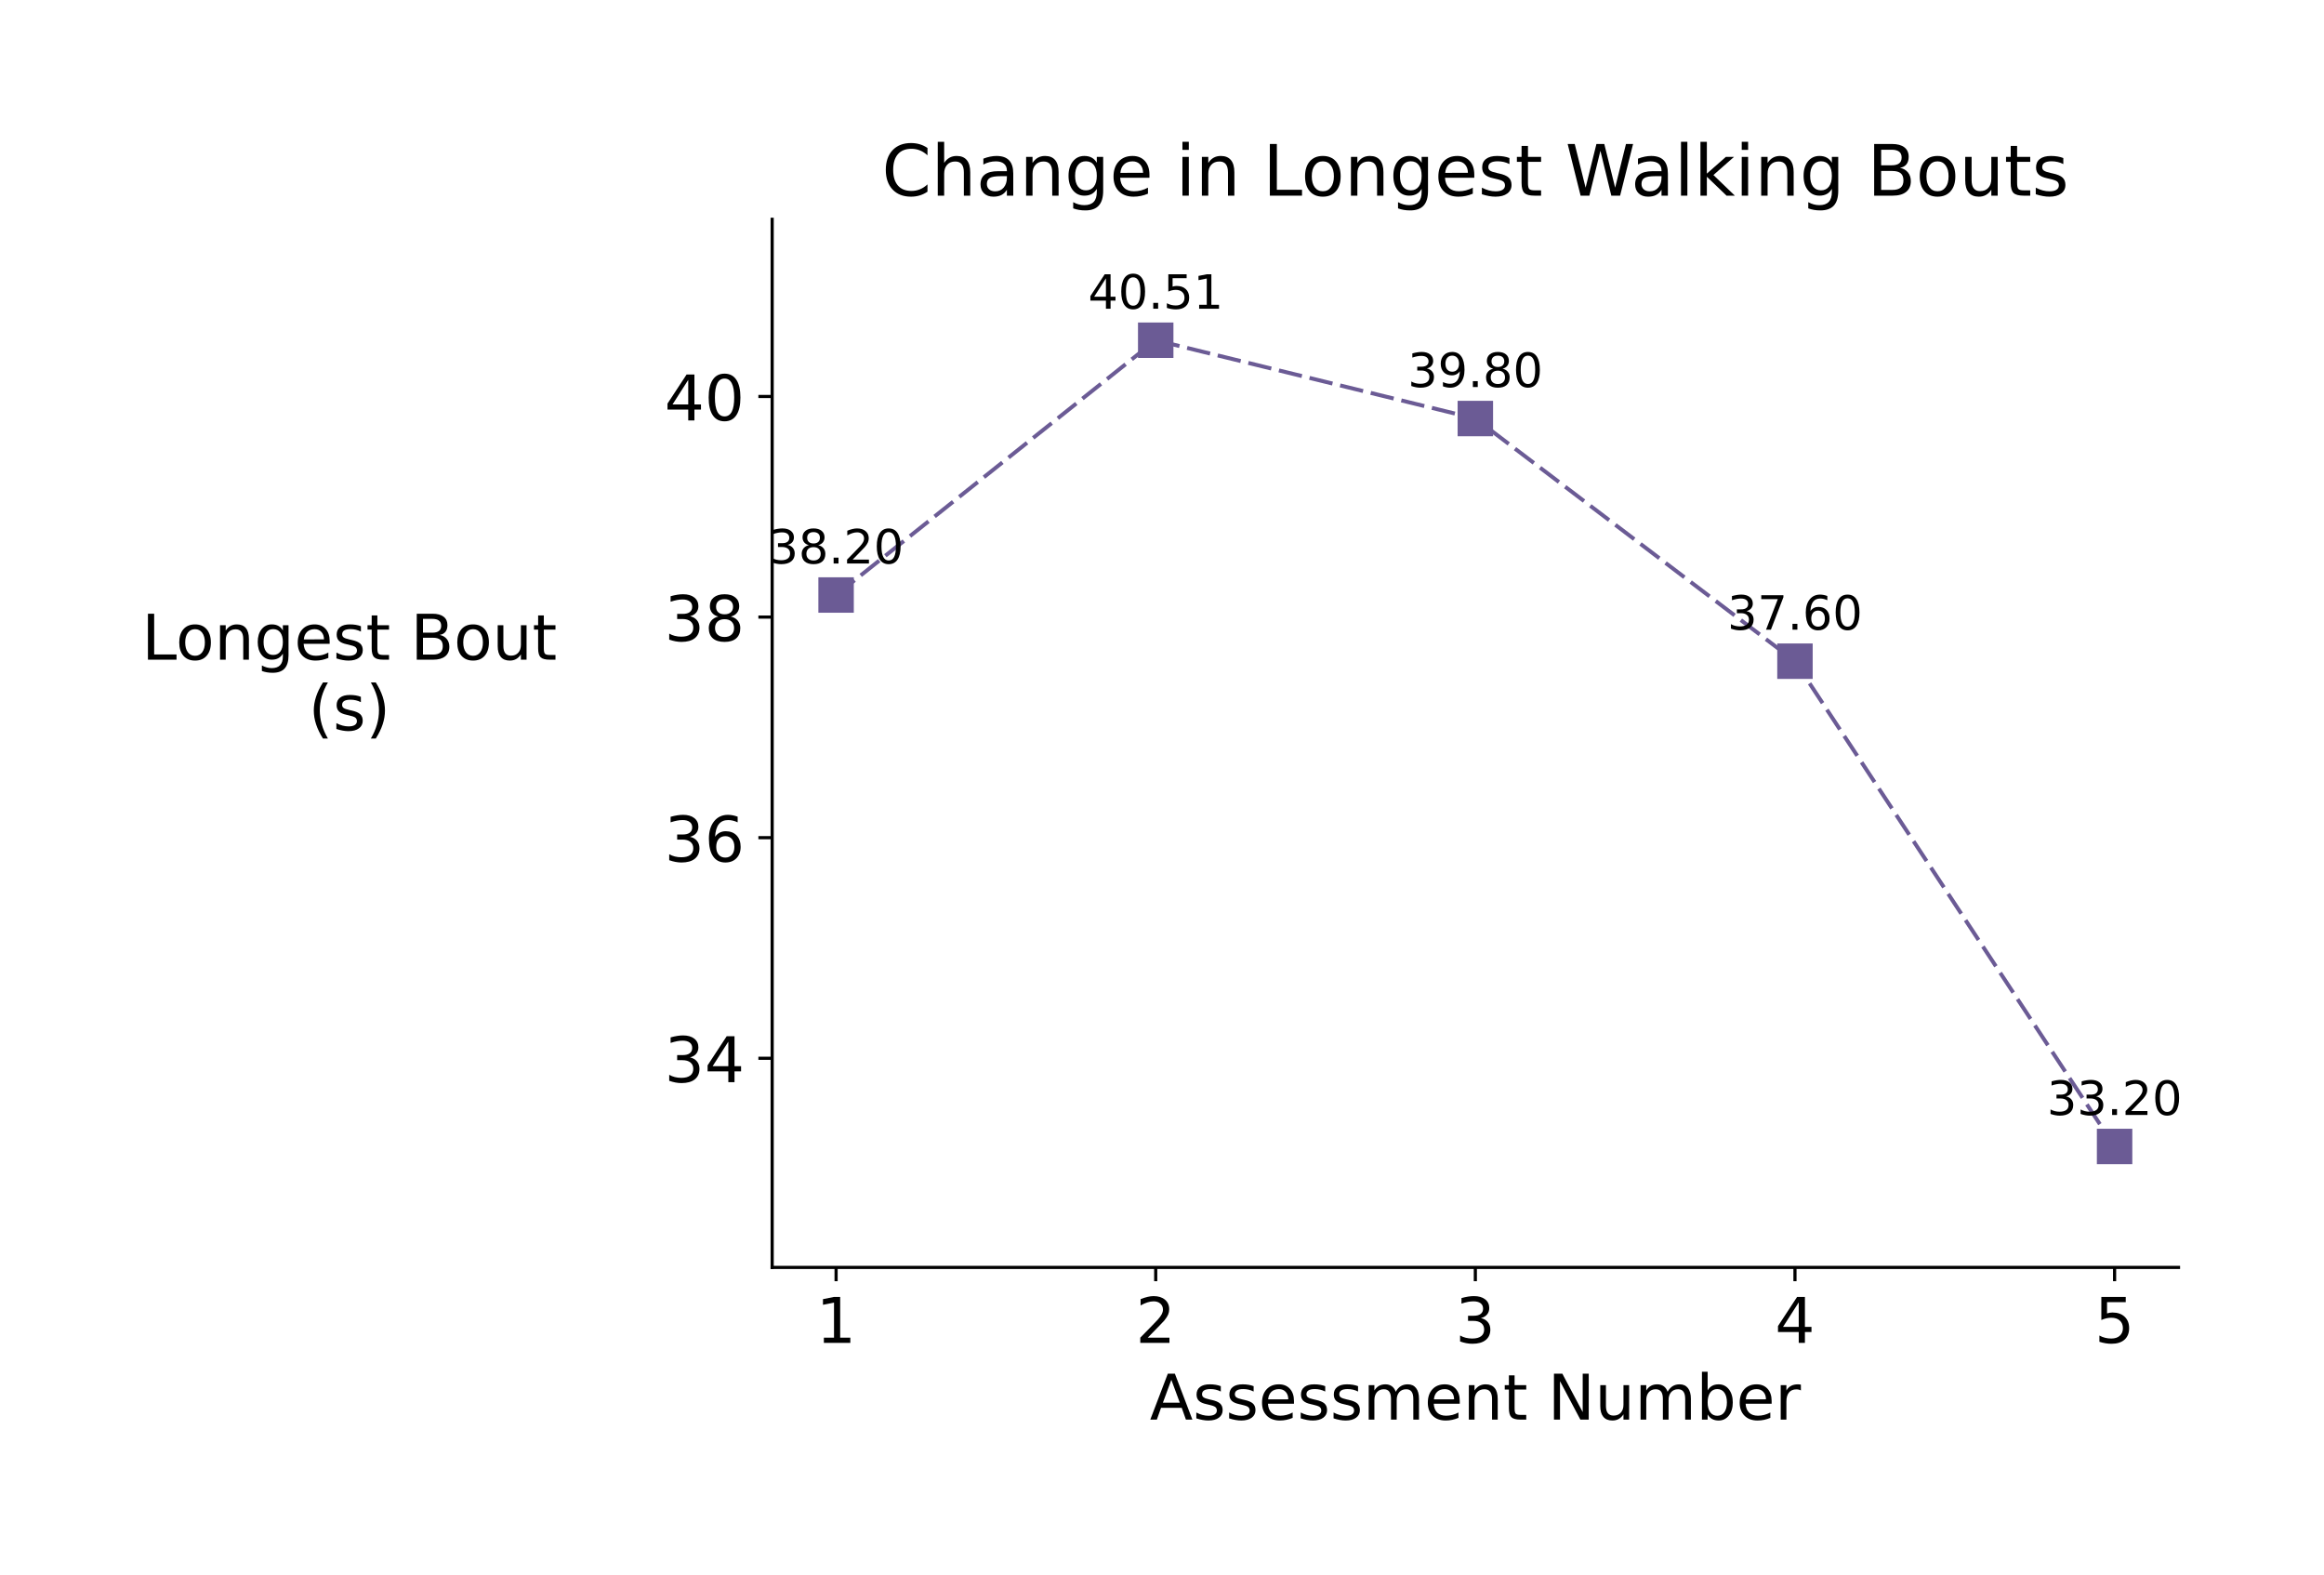
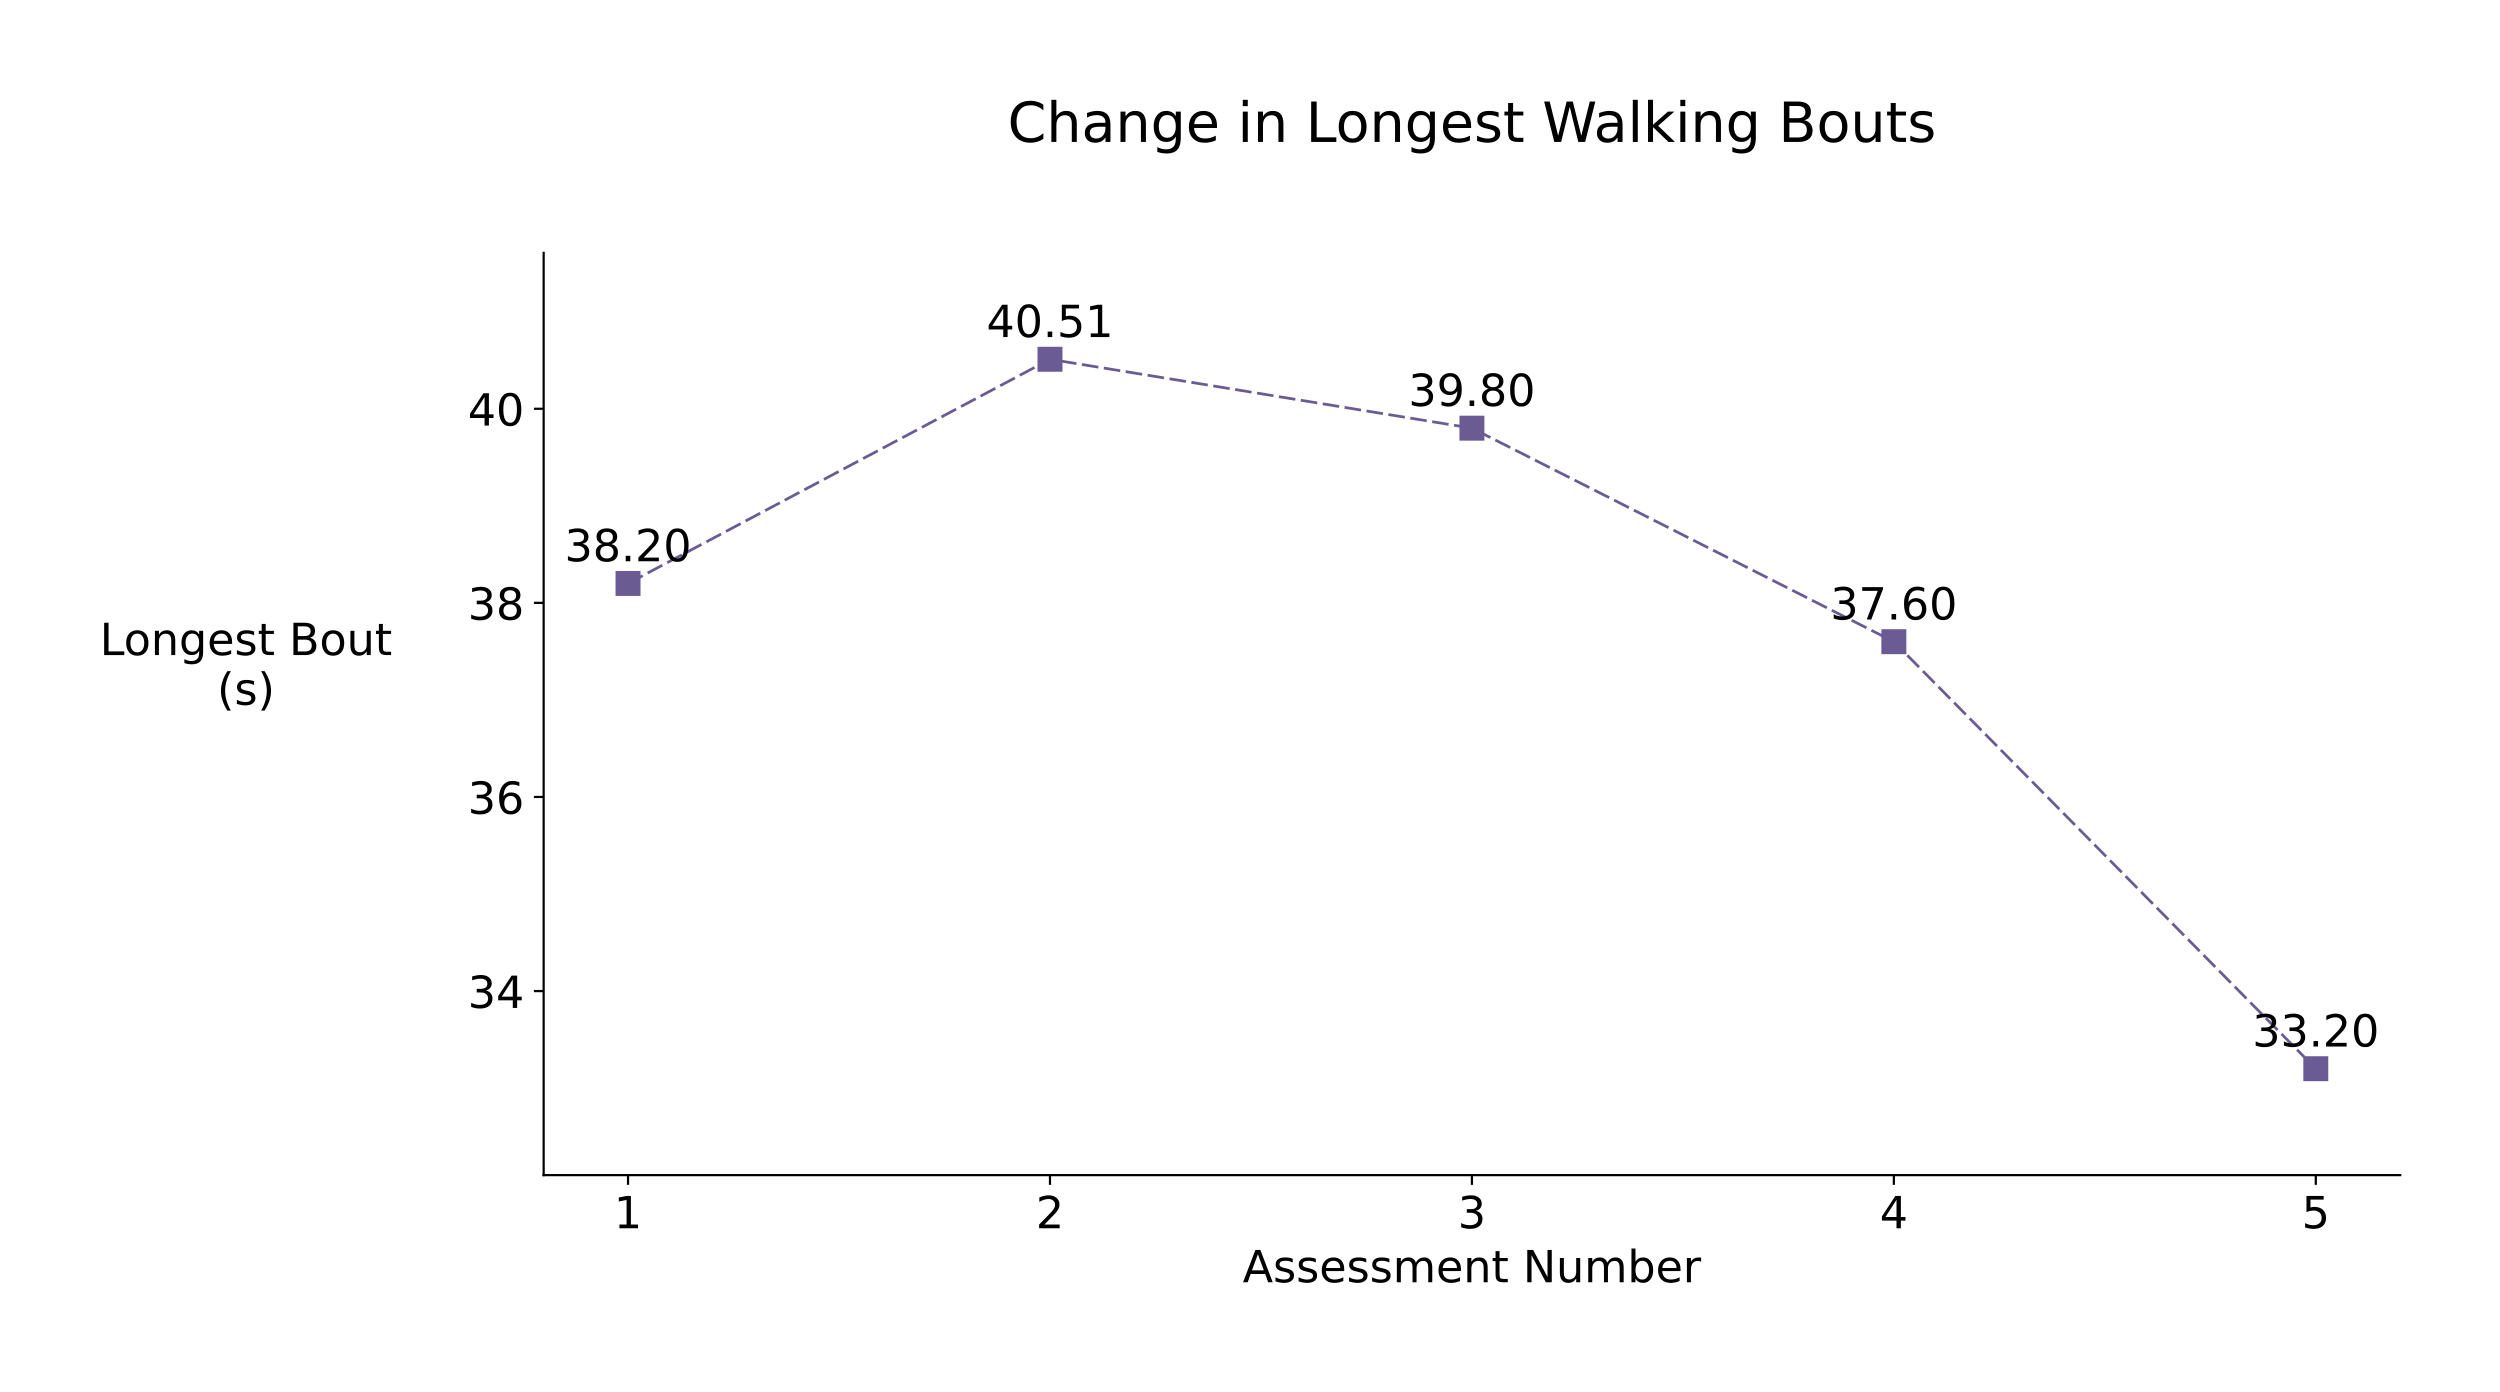
- <svg xmlns="http://www.w3.org/2000/svg" xmlns:xlink="http://www.w3.org/1999/xlink" width="590.144pt" height="399.759pt" viewBox="0 0 590.144 399.759" version="1.1">
+ <svg xmlns="http://www.w3.org/2000/svg" xmlns:xlink="http://www.w3.org/1999/xlink" width="901.68pt" height="501.807pt" viewBox="0 0 901.68 501.807" version="1.1">
  <defs>
    <style type="text/css">*{stroke-linejoin: round; stroke-linecap: butt}</style>
  </defs>
  <g id="figure_1">
    <g id="patch_1">
-       <path d="M 0 399.759  L 590.144 399.759  L 590.144 0  L 0 0  L 0 399.759  z " style="fill: none" />
+       <path d="M 0 501.807  L 901.68 501.807  L 901.68 -0  L 0 -0  L 0 501.807  z " style="fill: none" />
    </g>
    <g id="axes_1">
      <g id="patch_2">
-         <path d="M 196.08 321.789  L 553.2 321.789  L 553.2 55.677  L 196.08 55.677  L 196.08 321.789  z " style="fill: none" />
+         <path d="M 196.08 423.837  L 865.68 423.837  L 865.68 91.197  L 196.08 91.197  L 196.08 423.837  z " style="fill: none" />
      </g>
      <g id="matplotlib.axis_1">
        <g id="xtick_1">
          <g id="line2d_1">
            <defs>
-               <path id="m2dfb541b0e" d="M 0 0  L 0 3.5  " style="stroke: #000000; stroke-width: 0.8" />
-             </defs>
-             <g>
-               <use xlink:href="#m2dfb541b0e" x="212.313" y="321.789" style="stroke: #000000; stroke-width: 0.8" />
+               <path id="m51994c748a" d="M 0 0  L 0 3.5  " style="stroke: #000000; stroke-width: 0.8" />
+             </defs>
+             <g>
+               <use xlink:href="#m51994c748a" x="226.516" y="423.837" style="stroke: #000000; stroke-width: 0.8" />
            </g>
          </g>
          <g id="text_1">
-             <g transform="translate(207.2227 340.9467) scale(0.16 -0.16)">
+             <g transform="translate(221.4264 442.9944) scale(0.16 -0.16)">
              <defs>
                <path id="DejaVuSans-31" d="M 794 531  L 1825 531  L 1825 4091  L 703 3866  L 703 4441  L 1819 4666  L 2450 4666  L 2450 531  L 3481 531  L 3481 0  L 794 0  L 794 531  z " transform="scale(0.015625)" />
              </defs>
              <use xlink:href="#DejaVuSans-31" />
            </g>
          </g>
        </g>
        <g id="xtick_2">
          <g id="line2d_2">
            <g>
-               <use xlink:href="#m2dfb541b0e" x="293.476" y="321.789" style="stroke: #000000; stroke-width: 0.8" />
+               <use xlink:href="#m51994c748a" x="378.698" y="423.837" style="stroke: #000000; stroke-width: 0.8" />
            </g>
          </g>
          <g id="text_2">
-             <g transform="translate(288.3864 340.9467) scale(0.16 -0.16)">
+             <g transform="translate(373.6082 442.9944) scale(0.16 -0.16)">
              <defs>
                <path id="DejaVuSans-32" d="M 1228 531  L 3431 531  L 3431 0  L 469 0  L 469 531  Q 828 903 1448 1529  Q 2069 2156 2228 2338  Q 2531 2678 2651 2914  Q 2772 3150 2772 3378  Q 2772 3750 2511 3984  Q 2250 4219 1831 4219  Q 1534 4219 1204 4116  Q 875 4013 500 3803  L 500 4441  Q 881 4594 1212 4672  Q 1544 4750 1819 4750  Q 2544 4750 2975 4387  Q 3406 4025 3406 3419  Q 3406 3131 3298 2873  Q 3191 2616 2906 2266  Q 2828 2175 2409 1742  Q 1991 1309 1228 531  z " transform="scale(0.015625)" />
              </defs>
              <use xlink:href="#DejaVuSans-32" />
            </g>
          </g>
        </g>
        <g id="xtick_3">
          <g id="line2d_3">
            <g>
-               <use xlink:href="#m2dfb541b0e" x="374.64" y="321.789" style="stroke: #000000; stroke-width: 0.8" />
+               <use xlink:href="#m51994c748a" x="530.88" y="423.837" style="stroke: #000000; stroke-width: 0.8" />
            </g>
          </g>
          <g id="text_3">
-             <g transform="translate(369.55 340.9467) scale(0.16 -0.16)">
+             <g transform="translate(525.79 442.9944) scale(0.16 -0.16)">
              <defs>
                <path id="DejaVuSans-33" d="M 2597 2516  Q 3050 2419 3304 2112  Q 3559 1806 3559 1356  Q 3559 666 3084 287  Q 2609 -91 1734 -91  Q 1441 -91 1130 -33  Q 819 25 488 141  L 488 750  Q 750 597 1062 519  Q 1375 441 1716 441  Q 2309 441 2620 675  Q 2931 909 2931 1356  Q 2931 1769 2642 2001  Q 2353 2234 1838 2234  L 1294 2234  L 1294 2753  L 1863 2753  Q 2328 2753 2575 2939  Q 2822 3125 2822 3475  Q 2822 3834 2567 4026  Q 2313 4219 1838 4219  Q 1578 4219 1281 4162  Q 984 4106 628 3988  L 628 4550  Q 988 4650 1302 4700  Q 1616 4750 1894 4750  Q 2613 4750 3031 4423  Q 3450 4097 3450 3541  Q 3450 3153 3228 2886  Q 3006 2619 2597 2516  z " transform="scale(0.015625)" />
              </defs>
              <use xlink:href="#DejaVuSans-33" />
            </g>
          </g>
        </g>
        <g id="xtick_4">
          <g id="line2d_4">
            <g>
-               <use xlink:href="#m2dfb541b0e" x="455.804" y="321.789" style="stroke: #000000; stroke-width: 0.8" />
+               <use xlink:href="#m51994c748a" x="683.062" y="423.837" style="stroke: #000000; stroke-width: 0.8" />
            </g>
          </g>
          <g id="text_4">
-             <g transform="translate(450.7136 340.9467) scale(0.16 -0.16)">
+             <g transform="translate(677.9718 442.9944) scale(0.16 -0.16)">
              <defs>
                <path id="DejaVuSans-34" d="M 2419 4116  L 825 1625  L 2419 1625  L 2419 4116  z M 2253 4666  L 3047 4666  L 3047 1625  L 3713 1625  L 3713 1100  L 3047 1100  L 3047 0  L 2419 0  L 2419 1100  L 313 1100  L 313 1709  L 2253 4666  z " transform="scale(0.015625)" />
              </defs>
              <use xlink:href="#DejaVuSans-34" />
            </g>
          </g>
        </g>
        <g id="xtick_5">
          <g id="line2d_5">
            <g>
-               <use xlink:href="#m2dfb541b0e" x="536.967" y="321.789" style="stroke: #000000; stroke-width: 0.8" />
+               <use xlink:href="#m51994c748a" x="835.244" y="423.837" style="stroke: #000000; stroke-width: 0.8" />
            </g>
          </g>
          <g id="text_5">
-             <g transform="translate(531.8773 340.9467) scale(0.16 -0.16)">
+             <g transform="translate(830.1536 442.9944) scale(0.16 -0.16)">
              <defs>
                <path id="DejaVuSans-35" d="M 691 4666  L 3169 4666  L 3169 4134  L 1269 4134  L 1269 2991  Q 1406 3038 1543 3061  Q 1681 3084 1819 3084  Q 2600 3084 3056 2656  Q 3513 2228 3513 1497  Q 3513 744 3044 326  Q 2575 -91 1722 -91  Q 1428 -91 1123 -41  Q 819 9 494 109  L 494 744  Q 775 591 1075 516  Q 1375 441 1709 441  Q 2250 441 2565 725  Q 2881 1009 2881 1497  Q 2881 1984 2565 2268  Q 2250 2553 1709 2553  Q 1456 2553 1204 2497  Q 953 2441 691 2322  L 691 4666  z " transform="scale(0.015625)" />
              </defs>
              <use xlink:href="#DejaVuSans-35" />
            </g>
          </g>
        </g>
        <g id="text_6">
-           <g transform="translate(291.9737 360.4317) scale(0.16 -0.16)">
+           <g transform="translate(448.2138 462.4794) scale(0.16 -0.16)">
            <defs>
              <path id="DejaVuSans-41" d="M 2188 4044  L 1331 1722  L 3047 1722  L 2188 4044  z M 1831 4666  L 2547 4666  L 4325 0  L 3669 0  L 3244 1197  L 1141 1197  L 716 0  L 50 0  L 1831 4666  z " transform="scale(0.015625)" />
              <path id="DejaVuSans-73" d="M 2834 3397  L 2834 2853  Q 2591 2978 2328 3040  Q 2066 3103 1784 3103  Q 1356 3103 1142 2972  Q 928 2841 928 2578  Q 928 2378 1081 2264  Q 1234 2150 1697 2047  L 1894 2003  Q 2506 1872 2764 1633  Q 3022 1394 3022 966  Q 3022 478 2636 193  Q 2250 -91 1575 -91  Q 1294 -91 989 -36  Q 684 19 347 128  L 347 722  Q 666 556 975 473  Q 1284 391 1588 391  Q 1994 391 2212 530  Q 2431 669 2431 922  Q 2431 1156 2273 1281  Q 2116 1406 1581 1522  L 1381 1569  Q 847 1681 609 1914  Q 372 2147 372 2553  Q 372 3047 722 3315  Q 1072 3584 1716 3584  Q 2034 3584 2315 3537  Q 2597 3491 2834 3397  z " transform="scale(0.015625)" />
              <path id="DejaVuSans-65" d="M 3597 1894  L 3597 1613  L 953 1613  Q 991 1019 1311 708  Q 1631 397 2203 397  Q 2534 397 2845 478  Q 3156 559 3463 722  L 3463 178  Q 3153 47 2828 -22  Q 2503 -91 2169 -91  Q 1331 -91 842 396  Q 353 884 353 1716  Q 353 2575 817 3079  Q 1281 3584 2069 3584  Q 2775 3584 3186 3129  Q 3597 2675 3597 1894  z M 3022 2063  Q 3016 2534 2758 2815  Q 2500 3097 2075 3097  Q 1594 3097 1305 2825  Q 1016 2553 972 2059  L 3022 2063  z " transform="scale(0.015625)" />
              <path id="DejaVuSans-6d" d="M 3328 2828  Q 3544 3216 3844 3400  Q 4144 3584 4550 3584  Q 5097 3584 5394 3201  Q 5691 2819 5691 2113  L 5691 0  L 5113 0  L 5113 2094  Q 5113 2597 4934 2840  Q 4756 3084 4391 3084  Q 3944 3084 3684 2787  Q 3425 2491 3425 1978  L 3425 0  L 2847 0  L 2847 2094  Q 2847 2600 2669 2842  Q 2491 3084 2119 3084  Q 1678 3084 1418 2786  Q 1159 2488 1159 1978  L 1159 0  L 581 0  L 581 3500  L 1159 3500  L 1159 2956  Q 1356 3278 1631 3431  Q 1906 3584 2284 3584  Q 2666 3584 2933 3390  Q 3200 3197 3328 2828  z " transform="scale(0.015625)" />
              <path id="DejaVuSans-6e" d="M 3513 2113  L 3513 0  L 2938 0  L 2938 2094  Q 2938 2591 2744 2837  Q 2550 3084 2163 3084  Q 1697 3084 1428 2787  Q 1159 2491 1159 1978  L 1159 0  L 581 0  L 581 3500  L 1159 3500  L 1159 2956  Q 1366 3272 1645 3428  Q 1925 3584 2291 3584  Q 2894 3584 3203 3211  Q 3513 2838 3513 2113  z " transform="scale(0.015625)" />
              <path id="DejaVuSans-74" d="M 1172 4494  L 1172 3500  L 2356 3500  L 2356 3053  L 1172 3053  L 1172 1153  Q 1172 725 1289 603  Q 1406 481 1766 481  L 2356 481  L 2356 0  L 1766 0  Q 1100 0 847 248  Q 594 497 594 1153  L 594 3053  L 172 3053  L 172 3500  L 594 3500  L 594 4494  L 1172 4494  z " transform="scale(0.015625)" />
              <path id="DejaVuSans-20" transform="scale(0.015625)" />
              <path id="DejaVuSans-4e" d="M 628 4666  L 1478 4666  L 3547 763  L 3547 4666  L 4159 4666  L 4159 0  L 3309 0  L 1241 3903  L 1241 0  L 628 0  L 628 4666  z " transform="scale(0.015625)" />
              <path id="DejaVuSans-75" d="M 544 1381  L 544 3500  L 1119 3500  L 1119 1403  Q 1119 906 1312 657  Q 1506 409 1894 409  Q 2359 409 2629 706  Q 2900 1003 2900 1516  L 2900 3500  L 3475 3500  L 3475 0  L 2900 0  L 2900 538  Q 2691 219 2414 64  Q 2138 -91 1772 -91  Q 1169 -91 856 284  Q 544 659 544 1381  z M 1991 3584  L 1991 3584  z " transform="scale(0.015625)" />
              <path id="DejaVuSans-62" d="M 3116 1747  Q 3116 2381 2855 2742  Q 2594 3103 2138 3103  Q 1681 3103 1420 2742  Q 1159 2381 1159 1747  Q 1159 1113 1420 752  Q 1681 391 2138 391  Q 2594 391 2855 752  Q 3116 1113 3116 1747  z M 1159 2969  Q 1341 3281 1617 3432  Q 1894 3584 2278 3584  Q 2916 3584 3314 3078  Q 3713 2572 3713 1747  Q 3713 922 3314 415  Q 2916 -91 2278 -91  Q 1894 -91 1617 61  Q 1341 213 1159 525  L 1159 0  L 581 0  L 581 4863  L 1159 4863  L 1159 2969  z " transform="scale(0.015625)" />
              <path id="DejaVuSans-72" d="M 2631 2963  Q 2534 3019 2420 3045  Q 2306 3072 2169 3072  Q 1681 3072 1420 2755  Q 1159 2438 1159 1844  L 1159 0  L 581 0  L 581 3500  L 1159 3500  L 1159 2956  Q 1341 3275 1631 3429  Q 1922 3584 2338 3584  Q 2397 3584 2469 3576  Q 2541 3569 2628 3553  L 2631 2963  z " transform="scale(0.015625)" />
            </defs>
            <use xlink:href="#DejaVuSans-41" />
            <use xlink:href="#DejaVuSans-73" x="68.408" />
            <use xlink:href="#DejaVuSans-73" x="120.508" />
            <use xlink:href="#DejaVuSans-65" x="172.607" />
            <use xlink:href="#DejaVuSans-73" x="234.131" />
            <use xlink:href="#DejaVuSans-73" x="286.23" />
            <use xlink:href="#DejaVuSans-6d" x="338.33" />
            <use xlink:href="#DejaVuSans-65" x="435.742" />
            <use xlink:href="#DejaVuSans-6e" x="497.266" />
            <use xlink:href="#DejaVuSans-74" x="560.645" />
            <use xlink:href="#DejaVuSans-20" x="599.854" />
            <use xlink:href="#DejaVuSans-4e" x="631.641" />
            <use xlink:href="#DejaVuSans-75" x="706.445" />
            <use xlink:href="#DejaVuSans-6d" x="769.824" />
            <use xlink:href="#DejaVuSans-62" x="867.236" />
            <use xlink:href="#DejaVuSans-65" x="930.713" />
            <use xlink:href="#DejaVuSans-72" x="992.236" />
          </g>
        </g>
      </g>
      <g id="matplotlib.axis_2">
        <g id="ytick_1">
          <g id="line2d_6">
            <defs>
-               <path id="m11b7dd13b0" d="M 0 0  L -3.5 0  " style="stroke: #000000; stroke-width: 0.8" />
-             </defs>
-             <g>
-               <use xlink:href="#m11b7dd13b0" x="196.08" y="268.682" style="stroke: #000000; stroke-width: 0.8" />
+               <path id="m364e707c8a" d="M 0 0  L -3.5 0  " style="stroke: #000000; stroke-width: 0.8" />
+             </defs>
+             <g>
+               <use xlink:href="#m364e707c8a" x="196.08" y="357.452" style="stroke: #000000; stroke-width: 0.8" />
            </g>
          </g>
          <g id="text_7">
-             <g transform="translate(168.72 274.7604) scale(0.16 -0.16)">
+             <g transform="translate(168.72 363.5311) scale(0.16 -0.16)">
              <use xlink:href="#DejaVuSans-33" />
              <use xlink:href="#DejaVuSans-34" x="63.623" />
            </g>
          </g>
        </g>
        <g id="ytick_2">
          <g id="line2d_7">
            <g>
-               <use xlink:href="#m11b7dd13b0" x="196.08" y="212.676" style="stroke: #000000; stroke-width: 0.8" />
+               <use xlink:href="#m364e707c8a" x="196.08" y="287.445" style="stroke: #000000; stroke-width: 0.8" />
            </g>
          </g>
          <g id="text_8">
-             <g transform="translate(168.72 218.7545) scale(0.16 -0.16)">
+             <g transform="translate(168.72 293.5238) scale(0.16 -0.16)">
              <defs>
                <path id="DejaVuSans-36" d="M 2113 2584  Q 1688 2584 1439 2293  Q 1191 2003 1191 1497  Q 1191 994 1439 701  Q 1688 409 2113 409  Q 2538 409 2786 701  Q 3034 994 3034 1497  Q 3034 2003 2786 2293  Q 2538 2584 2113 2584  z M 3366 4563  L 3366 3988  Q 3128 4100 2886 4159  Q 2644 4219 2406 4219  Q 1781 4219 1451 3797  Q 1122 3375 1075 2522  Q 1259 2794 1537 2939  Q 1816 3084 2150 3084  Q 2853 3084 3261 2657  Q 3669 2231 3669 1497  Q 3669 778 3244 343  Q 2819 -91 2113 -91  Q 1303 -91 875 529  Q 447 1150 447 2328  Q 447 3434 972 4092  Q 1497 4750 2381 4750  Q 2619 4750 2861 4703  Q 3103 4656 3366 4563  z " transform="scale(0.015625)" />
              </defs>
              <use xlink:href="#DejaVuSans-33" />
              <use xlink:href="#DejaVuSans-36" x="63.623" />
            </g>
          </g>
        </g>
        <g id="ytick_3">
          <g id="line2d_8">
            <g>
-               <use xlink:href="#m11b7dd13b0" x="196.08" y="156.67" style="stroke: #000000; stroke-width: 0.8" />
+               <use xlink:href="#m364e707c8a" x="196.08" y="217.438" style="stroke: #000000; stroke-width: 0.8" />
            </g>
          </g>
          <g id="text_9">
-             <g transform="translate(168.72 162.7486) scale(0.16 -0.16)">
+             <g transform="translate(168.72 223.5164) scale(0.16 -0.16)">
              <defs>
                <path id="DejaVuSans-38" d="M 2034 2216  Q 1584 2216 1326 1975  Q 1069 1734 1069 1313  Q 1069 891 1326 650  Q 1584 409 2034 409  Q 2484 409 2743 651  Q 3003 894 3003 1313  Q 3003 1734 2745 1975  Q 2488 2216 2034 2216  z M 1403 2484  Q 997 2584 770 2862  Q 544 3141 544 3541  Q 544 4100 942 4425  Q 1341 4750 2034 4750  Q 2731 4750 3128 4425  Q 3525 4100 3525 3541  Q 3525 3141 3298 2862  Q 3072 2584 2669 2484  Q 3125 2378 3379 2068  Q 3634 1759 3634 1313  Q 3634 634 3220 271  Q 2806 -91 2034 -91  Q 1263 -91 848 271  Q 434 634 434 1313  Q 434 1759 690 2068  Q 947 2378 1403 2484  z M 1172 3481  Q 1172 3119 1398 2916  Q 1625 2713 2034 2713  Q 2441 2713 2670 2916  Q 2900 3119 2900 3481  Q 2900 3844 2670 4047  Q 2441 4250 2034 4250  Q 1625 4250 1398 4047  Q 1172 3844 1172 3481  z " transform="scale(0.015625)" />
              </defs>
              <use xlink:href="#DejaVuSans-33" />
              <use xlink:href="#DejaVuSans-38" x="63.623" />
            </g>
          </g>
        </g>
        <g id="ytick_4">
          <g id="line2d_9">
            <g>
-               <use xlink:href="#m11b7dd13b0" x="196.08" y="100.664" style="stroke: #000000; stroke-width: 0.8" />
+               <use xlink:href="#m364e707c8a" x="196.08" y="147.43" style="stroke: #000000; stroke-width: 0.8" />
            </g>
          </g>
          <g id="text_10">
-             <g transform="translate(168.72 106.7427) scale(0.16 -0.16)">
+             <g transform="translate(168.72 153.509) scale(0.16 -0.16)">
              <defs>
                <path id="DejaVuSans-30" d="M 2034 4250  Q 1547 4250 1301 3770  Q 1056 3291 1056 2328  Q 1056 1369 1301 889  Q 1547 409 2034 409  Q 2525 409 2770 889  Q 3016 1369 3016 2328  Q 3016 3291 2770 3770  Q 2525 4250 2034 4250  z M 2034 4750  Q 2819 4750 3233 4129  Q 3647 3509 3647 2328  Q 3647 1150 3233 529  Q 2819 -91 2034 -91  Q 1250 -91 836 529  Q 422 1150 422 2328  Q 422 3509 836 4129  Q 1250 4750 2034 4750  z " transform="scale(0.015625)" />
              </defs>
              <use xlink:href="#DejaVuSans-34" />
              <use xlink:href="#DejaVuSans-30" x="63.623" />
            </g>
          </g>
        </g>
        <g id="text_11">
-           <g transform="translate(36 167.4892) scale(0.16 -0.16)">
+           <g transform="translate(36 236.2729) scale(0.16 -0.16)">
            <defs>
              <path id="DejaVuSans-4c" d="M 628 4666  L 1259 4666  L 1259 531  L 3531 531  L 3531 0  L 628 0  L 628 4666  z " transform="scale(0.015625)" />
              <path id="DejaVuSans-6f" d="M 1959 3097  Q 1497 3097 1228 2736  Q 959 2375 959 1747  Q 959 1119 1226 758  Q 1494 397 1959 397  Q 2419 397 2687 759  Q 2956 1122 2956 1747  Q 2956 2369 2687 2733  Q 2419 3097 1959 3097  z M 1959 3584  Q 2709 3584 3137 3096  Q 3566 2609 3566 1747  Q 3566 888 3137 398  Q 2709 -91 1959 -91  Q 1206 -91 779 398  Q 353 888 353 1747  Q 353 2609 779 3096  Q 1206 3584 1959 3584  z " transform="scale(0.015625)" />
              <path id="DejaVuSans-67" d="M 2906 1791  Q 2906 2416 2648 2759  Q 2391 3103 1925 3103  Q 1463 3103 1205 2759  Q 947 2416 947 1791  Q 947 1169 1205 825  Q 1463 481 1925 481  Q 2391 481 2648 825  Q 2906 1169 2906 1791  z M 3481 434  Q 3481 -459 3084 -895  Q 2688 -1331 1869 -1331  Q 1566 -1331 1297 -1286  Q 1028 -1241 775 -1147  L 775 -588  Q 1028 -725 1275 -790  Q 1522 -856 1778 -856  Q 2344 -856 2625 -561  Q 2906 -266 2906 331  L 2906 616  Q 2728 306 2450 153  Q 2172 0 1784 0  Q 1141 0 747 490  Q 353 981 353 1791  Q 353 2603 747 3093  Q 1141 3584 1784 3584  Q 2172 3584 2450 3431  Q 2728 3278 2906 2969  L 2906 3500  L 3481 3500  L 3481 434  z " transform="scale(0.015625)" />
              <path id="DejaVuSans-42" d="M 1259 2228  L 1259 519  L 2272 519  Q 2781 519 3026 730  Q 3272 941 3272 1375  Q 3272 1813 3026 2020  Q 2781 2228 2272 2228  L 1259 2228  z M 1259 4147  L 1259 2741  L 2194 2741  Q 2656 2741 2882 2914  Q 3109 3088 3109 3444  Q 3109 3797 2882 3972  Q 2656 4147 2194 4147  L 1259 4147  z M 628 4666  L 2241 4666  Q 2963 4666 3353 4366  Q 3744 4066 3744 3513  Q 3744 3084 3544 2831  Q 3344 2578 2956 2516  Q 3422 2416 3680 2098  Q 3938 1781 3938 1306  Q 3938 681 3513 340  Q 3088 0 2303 0  L 628 0  L 628 4666  z " transform="scale(0.015625)" />
            </defs>
            <use xlink:href="#DejaVuSans-4c" />
            <use xlink:href="#DejaVuSans-6f" x="53.963" />
            <use xlink:href="#DejaVuSans-6e" x="115.145" />
            <use xlink:href="#DejaVuSans-67" x="178.523" />
            <use xlink:href="#DejaVuSans-65" x="242" />
            <use xlink:href="#DejaVuSans-73" x="303.523" />
            <use xlink:href="#DejaVuSans-74" x="355.623" />
            <use xlink:href="#DejaVuSans-20" x="394.832" />
            <use xlink:href="#DejaVuSans-42" x="426.619" />
            <use xlink:href="#DejaVuSans-6f" x="495.223" />
            <use xlink:href="#DejaVuSans-75" x="556.404" />
            <use xlink:href="#DejaVuSans-74" x="619.783" />
          </g>
-           <g transform="translate(78.31 185.4057) scale(0.16 -0.16)">
+           <g transform="translate(78.31 254.1894) scale(0.16 -0.16)">
            <defs>
              <path id="DejaVuSans-28" d="M 1984 4856  Q 1566 4138 1362 3434  Q 1159 2731 1159 2009  Q 1159 1288 1364 580  Q 1569 -128 1984 -844  L 1484 -844  Q 1016 -109 783 600  Q 550 1309 550 2009  Q 550 2706 781 3412  Q 1013 4119 1484 4856  L 1984 4856  z " transform="scale(0.015625)" />
              <path id="DejaVuSans-29" d="M 513 4856  L 1013 4856  Q 1481 4119 1714 3412  Q 1947 2706 1947 2009  Q 1947 1309 1714 600  Q 1481 -109 1013 -844  L 513 -844  Q 928 -128 1133 580  Q 1338 1288 1338 2009  Q 1338 2731 1133 3434  Q 928 4138 513 4856  z " transform="scale(0.015625)" />
            </defs>
            <use xlink:href="#DejaVuSans-28" />
            <use xlink:href="#DejaVuSans-73" x="39.014" />
            <use xlink:href="#DejaVuSans-29" x="91.113" />
          </g>
        </g>
      </g>
      <g id="line2d_10">
-         <path d="M 212.313 151.069  L 293.476 86.382  L 374.64 106.265  L 455.804 167.871  L 536.967 291.084  " clip-path="url(#p79446f3799)" style="fill: none; stroke-dasharray: 6,2; stroke-dashoffset: 0; stroke: #6b5b95" />
+         <path d="M 226.516 210.437  L 378.698 129.578  L 530.88 154.431  L 683.062 231.439  L 835.244 385.455  " clip-path="url(#pcb37416558)" style="fill: none; stroke-dasharray: 6,2; stroke-dashoffset: 0; stroke: #6b5b95" />
        <defs>
-           <path id="m2e430397df" d="M -4 4  L 4 4  L 4 -4  L -4 -4  z " style="stroke: #6b5b95; stroke-linejoin: miter" />
+           <path id="me82403cabe" d="M -4 4  L 4 4  L 4 -4  L -4 -4  z " style="stroke: #6b5b95; stroke-linejoin: miter" />
        </defs>
-         <g clip-path="url(#p79446f3799)">
-           <use xlink:href="#m2e430397df" x="212.313" y="151.069" style="fill: #6b5b95; stroke: #6b5b95; stroke-linejoin: miter" />
-           <use xlink:href="#m2e430397df" x="293.476" y="86.382" style="fill: #6b5b95; stroke: #6b5b95; stroke-linejoin: miter" />
-           <use xlink:href="#m2e430397df" x="374.64" y="106.265" style="fill: #6b5b95; stroke: #6b5b95; stroke-linejoin: miter" />
-           <use xlink:href="#m2e430397df" x="455.804" y="167.871" style="fill: #6b5b95; stroke: #6b5b95; stroke-linejoin: miter" />
-           <use xlink:href="#m2e430397df" x="536.967" y="291.084" style="fill: #6b5b95; stroke: #6b5b95; stroke-linejoin: miter" />
+         <g clip-path="url(#pcb37416558)">
+           <use xlink:href="#me82403cabe" x="226.516" y="210.437" style="fill: #6b5b95; stroke: #6b5b95; stroke-linejoin: miter" />
+           <use xlink:href="#me82403cabe" x="378.698" y="129.578" style="fill: #6b5b95; stroke: #6b5b95; stroke-linejoin: miter" />
+           <use xlink:href="#me82403cabe" x="530.88" y="154.431" style="fill: #6b5b95; stroke: #6b5b95; stroke-linejoin: miter" />
+           <use xlink:href="#me82403cabe" x="683.062" y="231.439" style="fill: #6b5b95; stroke: #6b5b95; stroke-linejoin: miter" />
+           <use xlink:href="#me82403cabe" x="835.244" y="385.455" style="fill: #6b5b95; stroke: #6b5b95; stroke-linejoin: miter" />
        </g>
      </g>
      <g id="patch_3">
-         <path d="M 196.08 321.789  L 196.08 55.677  " style="fill: none; stroke: #000000; stroke-width: 0.8; stroke-linejoin: miter; stroke-linecap: square" />
+         <path d="M 196.08 423.837  L 196.08 91.197  " style="fill: none; stroke: #000000; stroke-width: 0.8; stroke-linejoin: miter; stroke-linecap: square" />
      </g>
      <g id="patch_4">
-         <path d="M 196.08 321.789  L 553.2 321.789  " style="fill: none; stroke: #000000; stroke-width: 0.8; stroke-linejoin: miter; stroke-linecap: square" />
+         <path d="M 196.08 423.837  L 865.68 423.837  " style="fill: none; stroke: #000000; stroke-width: 0.8; stroke-linejoin: miter; stroke-linecap: square" />
      </g>
      <g id="text_12">
-         <g transform="translate(195.1359 143.0692) scale(0.12 -0.12)">
+         <g transform="translate(203.6139 202.4369) scale(0.16 -0.16)">
          <defs>
            <path id="DejaVuSans-2e" d="M 684 794  L 1344 794  L 1344 0  L 684 0  L 684 794  z " transform="scale(0.015625)" />
          </defs>
          <use xlink:href="#DejaVuSans-33" />
          <use xlink:href="#DejaVuSans-38" x="63.623" />
          <use xlink:href="#DejaVuSans-2e" x="127.246" />
          <use xlink:href="#DejaVuSans-32" x="159.033" />
          <use xlink:href="#DejaVuSans-30" x="222.656" />
        </g>
      </g>
      <g id="text_13">
-         <g transform="translate(276.2995 78.38242) scale(0.12 -0.12)">
+         <g transform="translate(355.7957 121.5784) scale(0.16 -0.16)">
          <use xlink:href="#DejaVuSans-34" />
          <use xlink:href="#DejaVuSans-30" x="63.623" />
          <use xlink:href="#DejaVuSans-2e" x="127.246" />
          <use xlink:href="#DejaVuSans-35" x="159.033" />
          <use xlink:href="#DejaVuSans-31" x="222.656" />
        </g>
      </g>
      <g id="text_14">
-         <g transform="translate(357.4631 98.26451) scale(0.12 -0.12)">
+         <g transform="translate(507.9775 146.431) scale(0.16 -0.16)">
          <defs>
            <path id="DejaVuSans-39" d="M 703 97  L 703 672  Q 941 559 1184 500  Q 1428 441 1663 441  Q 2288 441 2617 861  Q 2947 1281 2994 2138  Q 2813 1869 2534 1725  Q 2256 1581 1919 1581  Q 1219 1581 811 2004  Q 403 2428 403 3163  Q 403 3881 828 4315  Q 1253 4750 1959 4750  Q 2769 4750 3195 4129  Q 3622 3509 3622 2328  Q 3622 1225 3098 567  Q 2575 -91 1691 -91  Q 1453 -91 1209 -44  Q 966 3 703 97  z M 1959 2075  Q 2384 2075 2632 2365  Q 2881 2656 2881 3163  Q 2881 3666 2632 3958  Q 2384 4250 1959 4250  Q 1534 4250 1286 3958  Q 1038 3666 1038 3163  Q 1038 2656 1286 2365  Q 1534 2075 1959 2075  z " transform="scale(0.015625)" />
          </defs>
          <use xlink:href="#DejaVuSans-33" />
          <use xlink:href="#DejaVuSans-39" x="63.623" />
          <use xlink:href="#DejaVuSans-2e" x="127.246" />
          <use xlink:href="#DejaVuSans-38" x="159.033" />
          <use xlink:href="#DejaVuSans-30" x="222.656" />
        </g>
      </g>
      <g id="text_15">
-         <g transform="translate(438.6268 159.871) scale(0.12 -0.12)">
+         <g transform="translate(660.1593 223.4391) scale(0.16 -0.16)">
          <defs>
            <path id="DejaVuSans-37" d="M 525 4666  L 3525 4666  L 3525 4397  L 1831 0  L 1172 0  L 2766 4134  L 525 4134  L 525 4666  z " transform="scale(0.015625)" />
          </defs>
          <use xlink:href="#DejaVuSans-33" />
          <use xlink:href="#DejaVuSans-37" x="63.623" />
          <use xlink:href="#DejaVuSans-2e" x="127.246" />
          <use xlink:href="#DejaVuSans-36" x="159.033" />
          <use xlink:href="#DejaVuSans-30" x="222.656" />
        </g>
      </g>
      <g id="text_16">
-         <g transform="translate(519.7904 283.084) scale(0.12 -0.12)">
+         <g transform="translate(812.3411 377.4553) scale(0.16 -0.16)">
          <use xlink:href="#DejaVuSans-33" />
          <use xlink:href="#DejaVuSans-33" x="63.623" />
          <use xlink:href="#DejaVuSans-2e" x="127.246" />
          <use xlink:href="#DejaVuSans-32" x="159.033" />
          <use xlink:href="#DejaVuSans-30" x="222.656" />
        </g>
      </g>
      <g id="text_17">
-         <g transform="translate(223.928 49.67719) scale(0.18 -0.18)">
+         <g transform="translate(363.4222 51.19687) scale(0.2 -0.2)">
          <defs>
            <path id="DejaVuSans-43" d="M 4122 4306  L 4122 3641  Q 3803 3938 3442 4084  Q 3081 4231 2675 4231  Q 1875 4231 1450 3742  Q 1025 3253 1025 2328  Q 1025 1406 1450 917  Q 1875 428 2675 428  Q 3081 428 3442 575  Q 3803 722 4122 1019  L 4122 359  Q 3791 134 3420 21  Q 3050 -91 2638 -91  Q 1578 -91 968 557  Q 359 1206 359 2328  Q 359 3453 968 4101  Q 1578 4750 2638 4750  Q 3056 4750 3426 4639  Q 3797 4528 4122 4306  z " transform="scale(0.015625)" />
            <path id="DejaVuSans-68" d="M 3513 2113  L 3513 0  L 2938 0  L 2938 2094  Q 2938 2591 2744 2837  Q 2550 3084 2163 3084  Q 1697 3084 1428 2787  Q 1159 2491 1159 1978  L 1159 0  L 581 0  L 581 4863  L 1159 4863  L 1159 2956  Q 1366 3272 1645 3428  Q 1925 3584 2291 3584  Q 2894 3584 3203 3211  Q 3513 2838 3513 2113  z " transform="scale(0.015625)" />
            <path id="DejaVuSans-61" d="M 2194 1759  Q 1497 1759 1228 1600  Q 959 1441 959 1056  Q 959 750 1161 570  Q 1363 391 1709 391  Q 2188 391 2477 730  Q 2766 1069 2766 1631  L 2766 1759  L 2194 1759  z M 3341 1997  L 3341 0  L 2766 0  L 2766 531  Q 2569 213 2275 61  Q 1981 -91 1556 -91  Q 1019 -91 701 211  Q 384 513 384 1019  Q 384 1609 779 1909  Q 1175 2209 1959 2209  L 2766 2209  L 2766 2266  Q 2766 2663 2505 2880  Q 2244 3097 1772 3097  Q 1472 3097 1187 3025  Q 903 2953 641 2809  L 641 3341  Q 956 3463 1253 3523  Q 1550 3584 1831 3584  Q 2591 3584 2966 3190  Q 3341 2797 3341 1997  z " transform="scale(0.015625)" />
            <path id="DejaVuSans-69" d="M 603 3500  L 1178 3500  L 1178 0  L 603 0  L 603 3500  z M 603 4863  L 1178 4863  L 1178 4134  L 603 4134  L 603 4863  z " transform="scale(0.015625)" />
            <path id="DejaVuSans-57" d="M 213 4666  L 850 4666  L 1831 722  L 2809 4666  L 3519 4666  L 4500 722  L 5478 4666  L 6119 4666  L 4947 0  L 4153 0  L 3169 4050  L 2175 0  L 1381 0  L 213 4666  z " transform="scale(0.015625)" />
            <path id="DejaVuSans-6c" d="M 603 4863  L 1178 4863  L 1178 0  L 603 0  L 603 4863  z " transform="scale(0.015625)" />
            <path id="DejaVuSans-6b" d="M 581 4863  L 1159 4863  L 1159 1991  L 2875 3500  L 3609 3500  L 1753 1863  L 3688 0  L 2938 0  L 1159 1709  L 1159 0  L 581 0  L 581 4863  z " transform="scale(0.015625)" />
          </defs>
          <use xlink:href="#DejaVuSans-43" />
          <use xlink:href="#DejaVuSans-68" x="69.824" />
          <use xlink:href="#DejaVuSans-61" x="133.203" />
          <use xlink:href="#DejaVuSans-6e" x="194.482" />
          <use xlink:href="#DejaVuSans-67" x="257.861" />
          <use xlink:href="#DejaVuSans-65" x="321.338" />
          <use xlink:href="#DejaVuSans-20" x="382.861" />
          <use xlink:href="#DejaVuSans-69" x="414.648" />
          <use xlink:href="#DejaVuSans-6e" x="442.432" />
          <use xlink:href="#DejaVuSans-20" x="505.811" />
          <use xlink:href="#DejaVuSans-4c" x="537.598" />
          <use xlink:href="#DejaVuSans-6f" x="591.561" />
          <use xlink:href="#DejaVuSans-6e" x="652.742" />
          <use xlink:href="#DejaVuSans-67" x="716.121" />
          <use xlink:href="#DejaVuSans-65" x="779.598" />
          <use xlink:href="#DejaVuSans-73" x="841.121" />
          <use xlink:href="#DejaVuSans-74" x="893.221" />
          <use xlink:href="#DejaVuSans-20" x="932.43" />
          <use xlink:href="#DejaVuSans-57" x="964.217" />
          <use xlink:href="#DejaVuSans-61" x="1056.719" />
          <use xlink:href="#DejaVuSans-6c" x="1117.998" />
          <use xlink:href="#DejaVuSans-6b" x="1145.781" />
          <use xlink:href="#DejaVuSans-69" x="1203.691" />
          <use xlink:href="#DejaVuSans-6e" x="1231.475" />
          <use xlink:href="#DejaVuSans-67" x="1294.854" />
          <use xlink:href="#DejaVuSans-20" x="1358.33" />
          <use xlink:href="#DejaVuSans-42" x="1390.117" />
          <use xlink:href="#DejaVuSans-6f" x="1458.721" />
          <use xlink:href="#DejaVuSans-75" x="1519.902" />
          <use xlink:href="#DejaVuSans-74" x="1583.281" />
          <use xlink:href="#DejaVuSans-73" x="1622.49" />
        </g>
      </g>
    </g>
  </g>
  <defs>
-     <clipPath id="p79446f3799">
-       <rect x="196.08" y="55.677" width="357.12" height="266.112" />
+     <clipPath id="pcb37416558">
+       <rect x="196.08" y="91.197" width="669.6" height="332.64" />
    </clipPath>
  </defs>
</svg>
